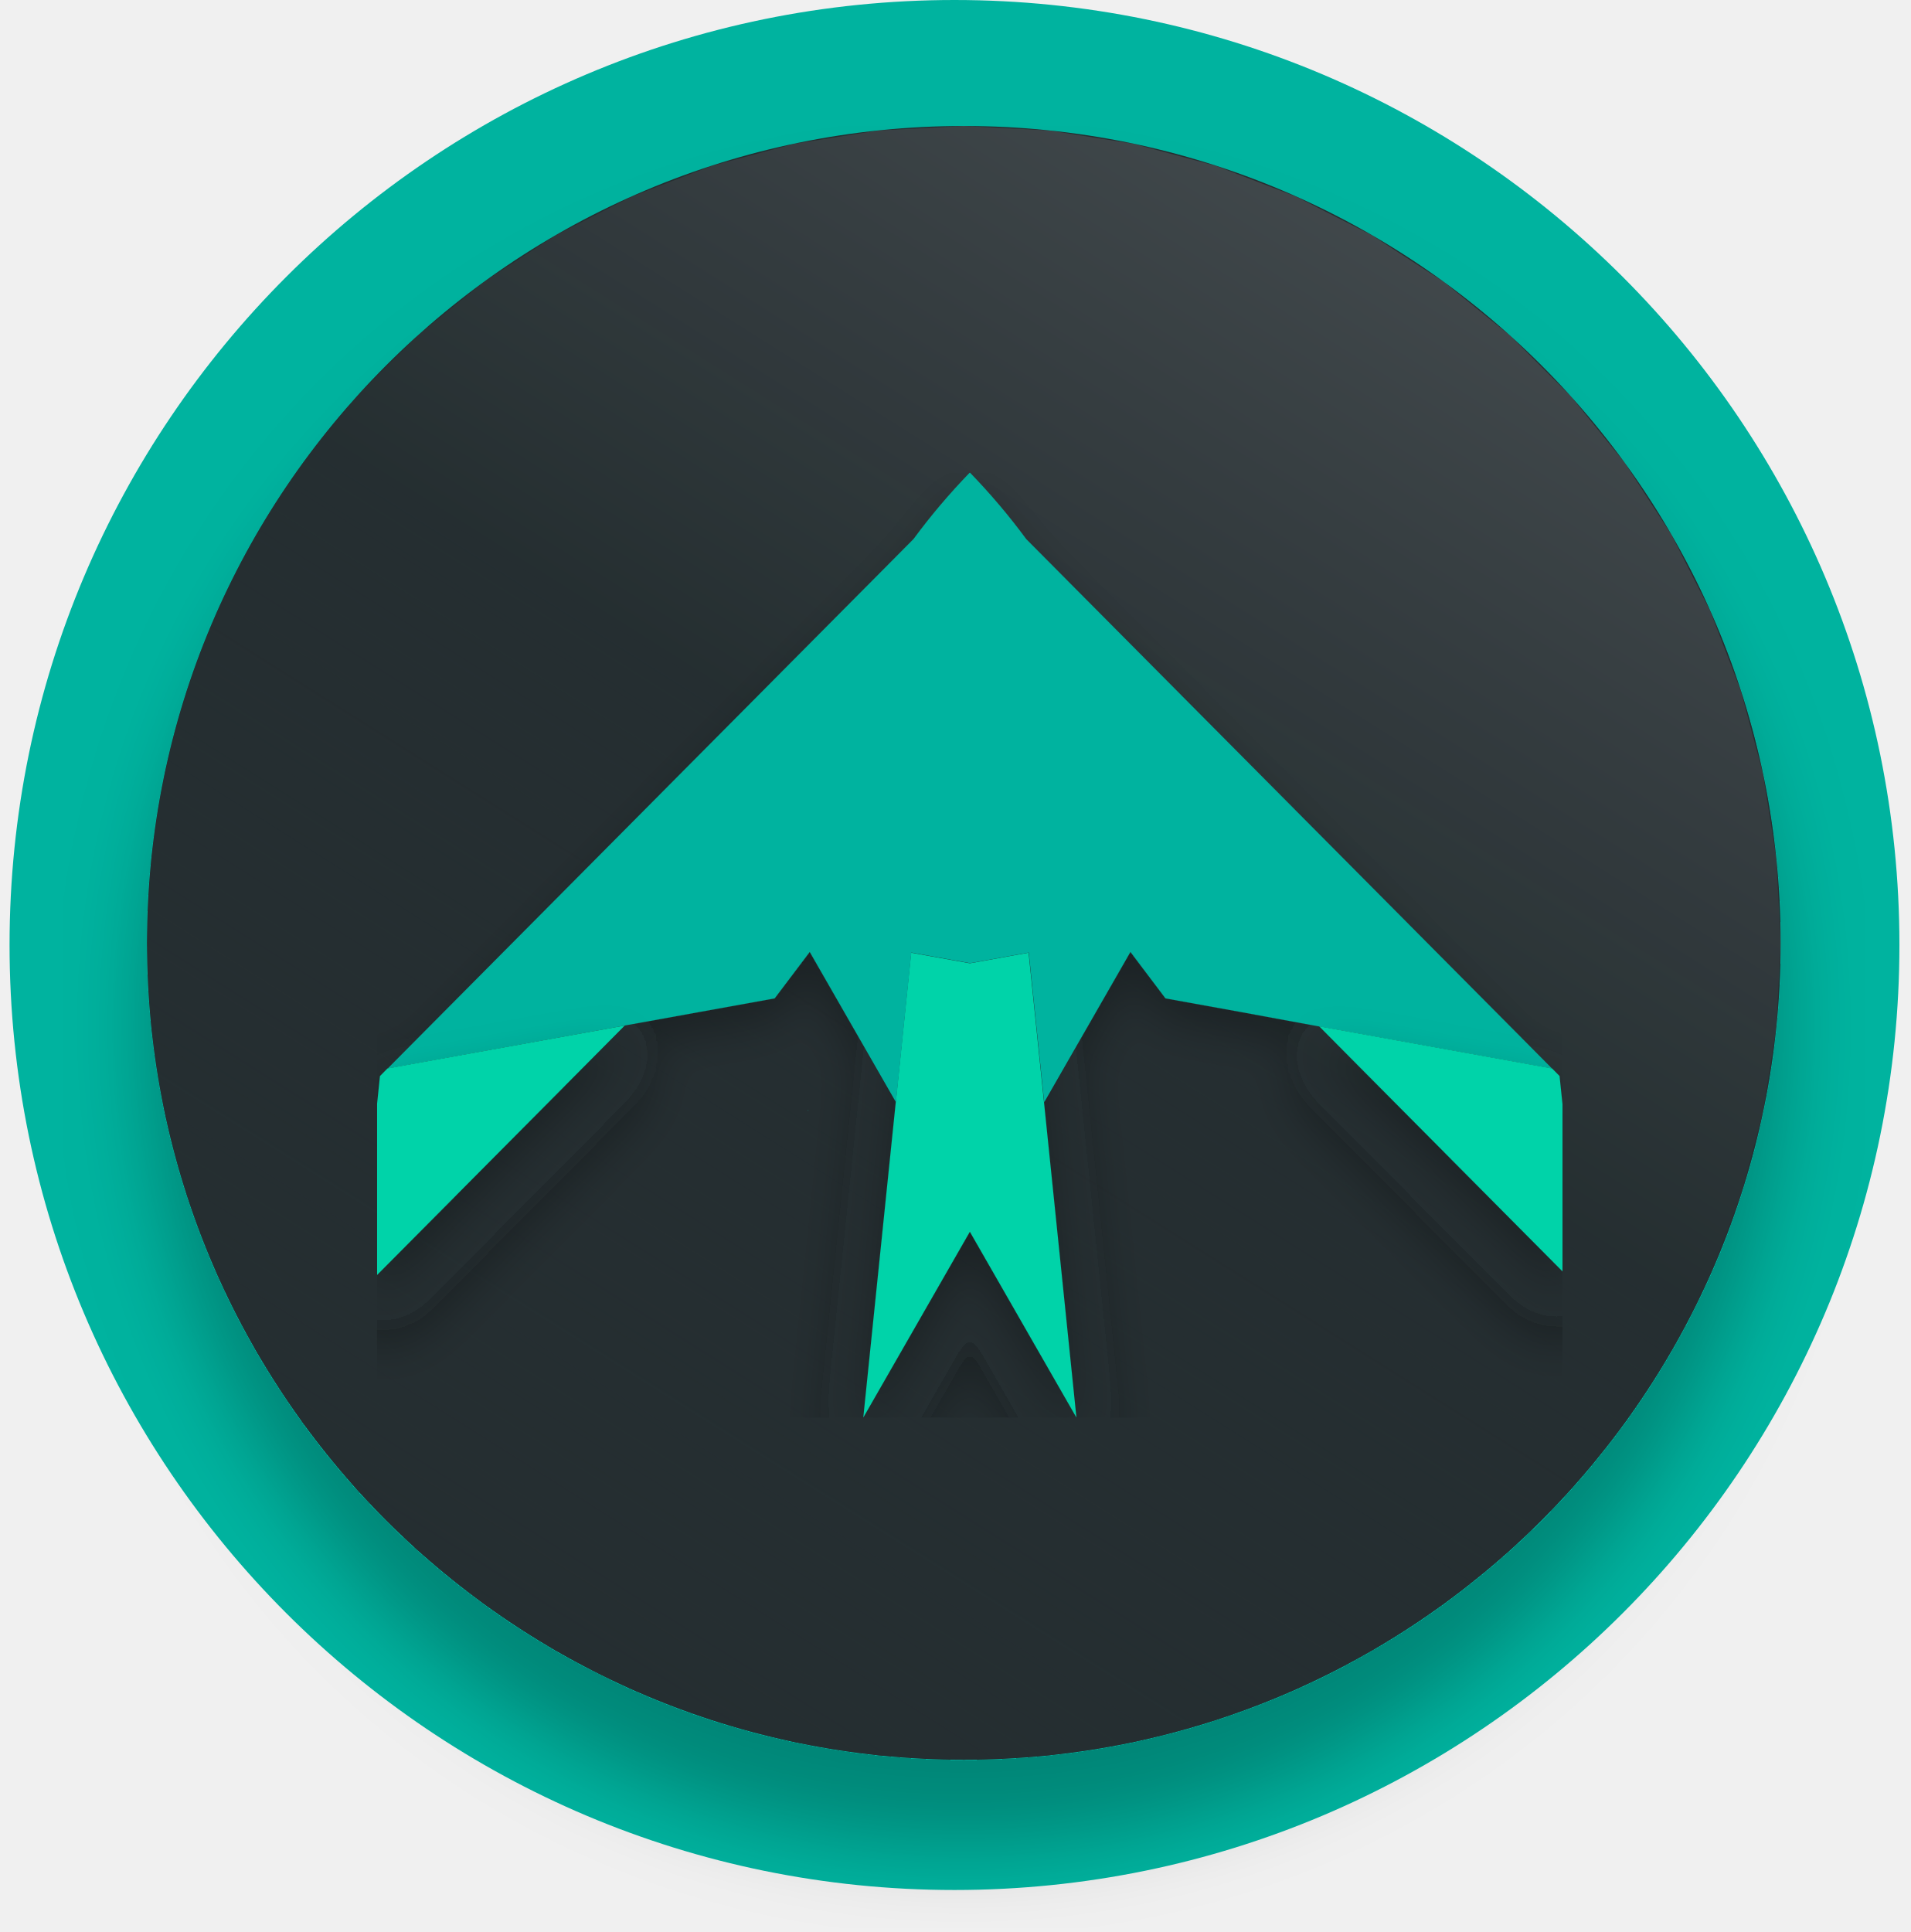
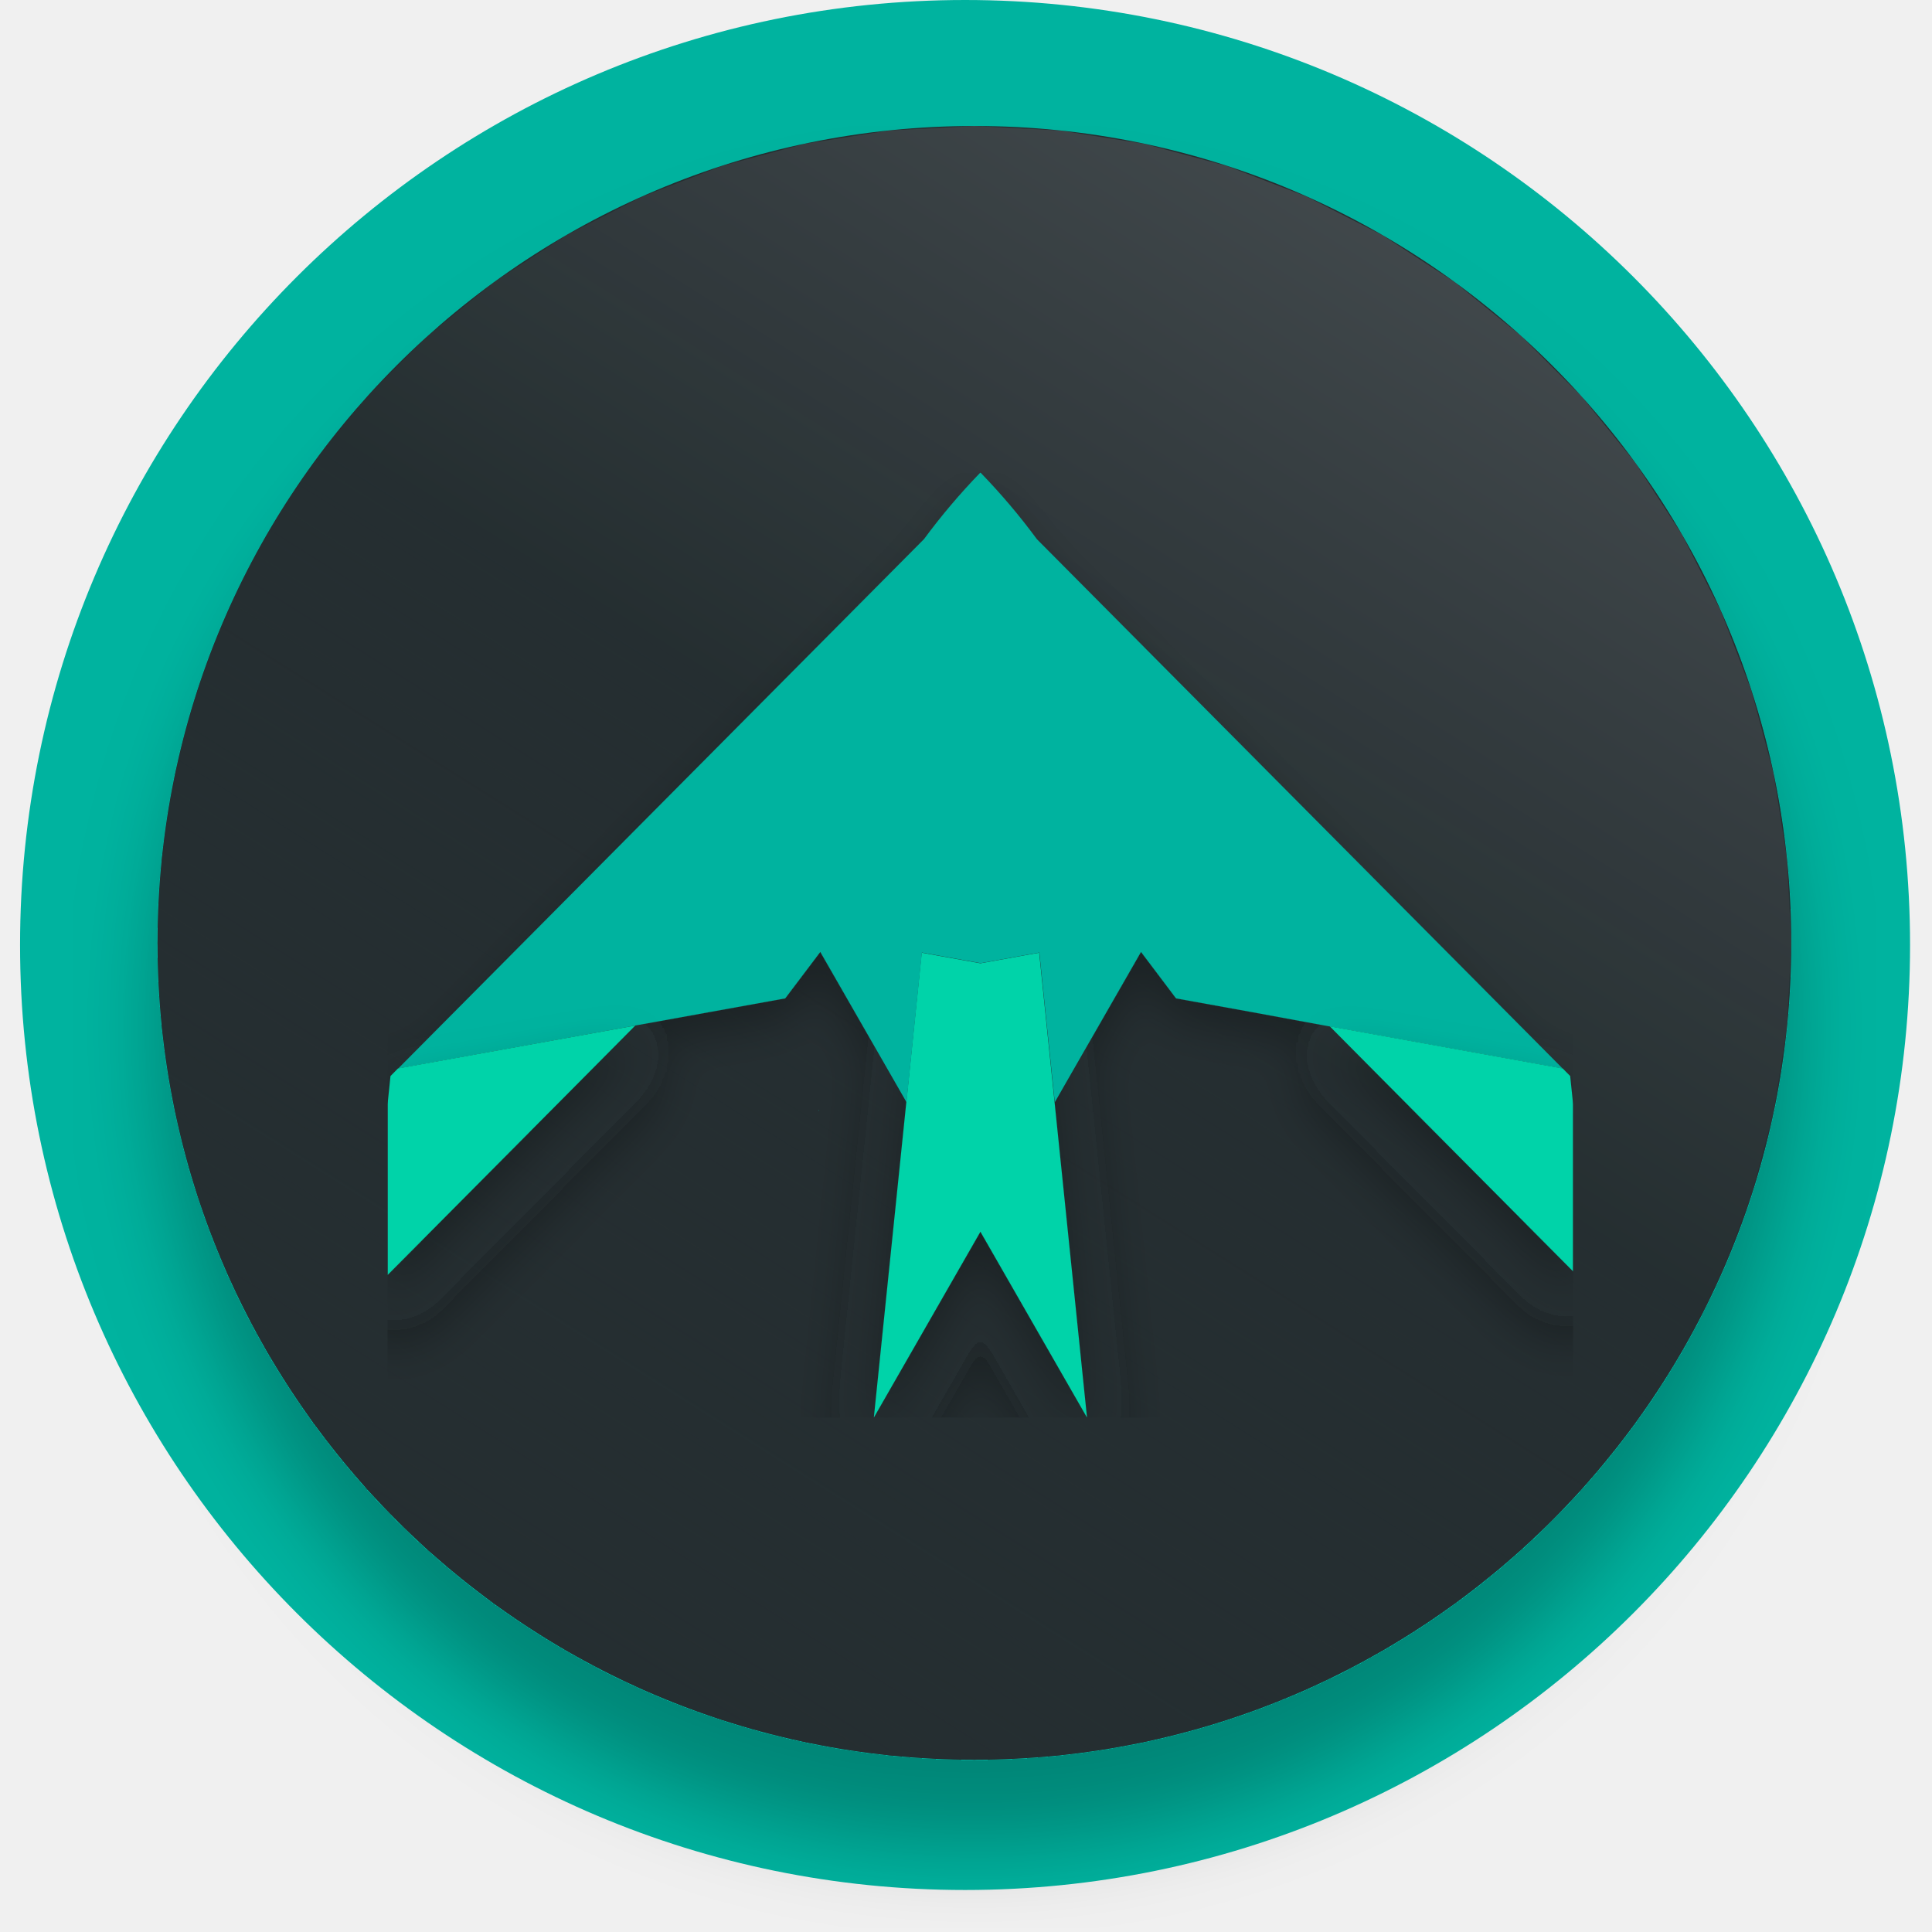
- <svg xmlns="http://www.w3.org/2000/svg" width="91" height="92" viewBox="0 0 91 92" fill="none">
+ <svg xmlns="http://www.w3.org/2000/svg" width="90" height="90" viewBox="0 0 91 92" fill="none">
  <circle cx="45.455" cy="45" r="45" fill="#00B39F" />
  <g filter="url(#filter0_d_16047_38563)">
    <circle cx="45.9" cy="44.9" r="38.9" fill="#252E31" />
  </g>
  <path d="M45.9 6L49.966 6.213L53.988 6.85L57.921 7.904L61.722 9.363L65.35 11.212L68.765 13.429L71.929 15.992L74.808 18.871L77.371 22.035L79.588 25.45L81.437 29.078L82.896 32.879L83.95 36.812L84.587 40.834L84.8 44.9L84.587 48.966L83.95 52.988L82.896 56.921L81.437 60.722L79.588 64.35L77.371 67.765L74.808 70.929L71.929 73.808L68.765 76.371L65.35 78.588L61.722 80.437L57.921 81.896L53.988 82.95L49.966 83.587L45.9 83.8L41.834 83.587L37.812 82.95L33.879 81.896L30.078 80.437L26.45 78.588L23.035 76.371L19.871 73.808L16.992 70.929L14.429 67.765L12.212 64.35L10.363 60.722L8.904 56.921L7.85 52.988L7.213 48.966L7 44.9L7.213 40.834L7.85 36.812L8.904 32.879L10.363 29.078L12.212 25.45L14.429 22.035L16.992 18.871L19.871 15.992L23.035 13.429L26.45 11.212L30.078 9.363L33.879 7.904L37.812 6.85L41.834 6.213L45.9 6Z" fill="url(#paint0_linear_16047_38563)" />
  <g clip-path="url(#clip0_16047_38563)" filter="url(#filter1_d_16047_38563)">
    <g filter="url(#filter2_d_16047_38563)">
      <path d="M48.221 45.504L46.187 45.872L44.319 45.535L43.391 45.367L42.658 52.496L41.112 67.503L46.187 58.652L51.262 67.503L49.718 52.496L48.983 45.367L48.221 45.504Z" fill="#00D3A9" />
    </g>
    <path d="M74.27 51.243L48.874 25.674C48.056 24.564 47.163 23.51 46.203 22.518L46.187 22.5L46.17 22.518C45.212 23.509 44.32 24.562 43.502 25.671L18.462 50.881L29.753 48.835L29.815 48.823L33.315 48.189L36.891 47.542L38.562 45.329L42.668 52.488L43.401 45.36L44.329 45.528L46.197 45.865L48.229 45.497L48.993 45.36L49.728 52.488L53.834 45.329L55.503 47.542L59.157 48.203L62.708 48.858L62.821 48.878L73.907 50.883L74.27 51.243ZM49.623 45.147C49.623 45.18 49.633 45.213 49.638 45.245C49.633 45.205 49.627 45.18 49.623 45.147Z" fill="#00B39F" />
    <path d="M50.955 45.525L51.044 45.596L51.009 45.5L50.955 45.525Z" fill="#00B39F" />
    <path d="M38.486 52.859C38.48 52.874 38.475 52.889 38.472 52.905L38.49 52.884L38.502 52.873L38.486 52.859Z" fill="#00B39F" />
    <g filter="url(#filter3_d_16047_38563)">
      <path d="M74.27 51.242V51.239L73.913 50.88L62.83 48.875H62.825L74.41 60.542V52.586L74.27 51.242Z" fill="#00D3A9" />
    </g>
    <g filter="url(#filter4_d_16047_38563)">
      <path d="M18.462 50.877L18.452 50.879L18.095 51.241L17.955 52.585V60.716L29.747 48.84L29.749 48.836L18.462 50.877Z" fill="#00D3A9" />
    </g>
  </g>
  <defs>
    <filter id="filter0_d_16047_38563" x="3" y="6" width="85.8" height="85.797" filterUnits="userSpaceOnUse" color-interpolation-filters="sRGB">
      <feFlood flood-opacity="0" result="BackgroundImageFix" />
      <feColorMatrix in="SourceAlpha" type="matrix" values="0 0 0 0 0 0 0 0 0 0 0 0 0 0 0 0 0 0 127 0" result="hardAlpha" />
      <feOffset dy="4" />
      <feGaussianBlur stdDeviation="2" />
      <feComposite in2="hardAlpha" operator="out" />
      <feColorMatrix type="matrix" values="0 0 0 0 0 0 0 0 0 0 0 0 0 0 0 0 0 0 0.25 0" />
      <feBlend mode="normal" in2="BackgroundImageFix" result="effect1_dropShadow_16047_38563" />
      <feBlend mode="normal" in="SourceGraphic" in2="effect1_dropShadow_16047_38563" result="shape" />
    </filter>
    <filter id="filter1_d_16047_38563" x="15.955" y="21.5" width="60.455" height="49" filterUnits="userSpaceOnUse" color-interpolation-filters="sRGB">
      <feFlood flood-opacity="0" result="BackgroundImageFix" />
      <feColorMatrix in="SourceAlpha" type="matrix" values="0 0 0 0 0 0 0 0 0 0 0 0 0 0 0 0 0 0 127 0" result="hardAlpha" />
      <feOffset dy="1" />
      <feGaussianBlur stdDeviation="1" />
      <feComposite in2="hardAlpha" operator="out" />
      <feColorMatrix type="matrix" values="0 0 0 0 0 0 0 0 0 0 0 0 0 0 0 0 0 0 0.25 0" />
      <feBlend mode="normal" in2="BackgroundImageFix" result="effect1_dropShadow_16047_38563" />
      <feBlend mode="normal" in="SourceGraphic" in2="effect1_dropShadow_16047_38563" result="shape" />
    </filter>
    <filter id="filter2_d_16047_38563" x="39.112" y="44.367" width="14.149" height="26.133" filterUnits="userSpaceOnUse" color-interpolation-filters="sRGB">
      <feFlood flood-opacity="0" result="BackgroundImageFix" />
      <feColorMatrix in="SourceAlpha" type="matrix" values="0 0 0 0 0 0 0 0 0 0 0 0 0 0 0 0 0 0 127 0" result="hardAlpha" />
      <feOffset dy="1" />
      <feGaussianBlur stdDeviation="1" />
      <feComposite in2="hardAlpha" operator="out" />
      <feColorMatrix type="matrix" values="0 0 0 0 0 0 0 0 0 0 0 0 0 0 0 0 0 0 0.25 0" />
      <feBlend mode="normal" in2="BackgroundImageFix" result="effect1_dropShadow_16047_38563" />
      <feBlend mode="normal" in="SourceGraphic" in2="effect1_dropShadow_16047_38563" result="shape" />
    </filter>
    <filter id="filter3_d_16047_38563" x="60.825" y="47.875" width="15.585" height="15.664" filterUnits="userSpaceOnUse" color-interpolation-filters="sRGB">
      <feFlood flood-opacity="0" result="BackgroundImageFix" />
      <feColorMatrix in="SourceAlpha" type="matrix" values="0 0 0 0 0 0 0 0 0 0 0 0 0 0 0 0 0 0 127 0" result="hardAlpha" />
      <feOffset dy="1" />
      <feGaussianBlur stdDeviation="1" />
      <feComposite in2="hardAlpha" operator="out" />
      <feColorMatrix type="matrix" values="0 0 0 0 0 0 0 0 0 0 0 0 0 0 0 0 0 0 0.25 0" />
      <feBlend mode="normal" in2="BackgroundImageFix" result="effect1_dropShadow_16047_38563" />
      <feBlend mode="normal" in="SourceGraphic" in2="effect1_dropShadow_16047_38563" result="shape" />
    </filter>
    <filter id="filter4_d_16047_38563" x="15.955" y="47.836" width="15.794" height="15.883" filterUnits="userSpaceOnUse" color-interpolation-filters="sRGB">
      <feFlood flood-opacity="0" result="BackgroundImageFix" />
      <feColorMatrix in="SourceAlpha" type="matrix" values="0 0 0 0 0 0 0 0 0 0 0 0 0 0 0 0 0 0 127 0" result="hardAlpha" />
      <feOffset dy="1" />
      <feGaussianBlur stdDeviation="1" />
      <feComposite in2="hardAlpha" operator="out" />
      <feColorMatrix type="matrix" values="0 0 0 0 0 0 0 0 0 0 0 0 0 0 0 0 0 0 0.25 0" />
      <feBlend mode="normal" in2="BackgroundImageFix" result="effect1_dropShadow_16047_38563" />
      <feBlend mode="normal" in="SourceGraphic" in2="effect1_dropShadow_16047_38563" result="shape" />
    </filter>
    <linearGradient id="paint0_linear_16047_38563" x1="73.552" y1="2.016" x2="21.998" y2="83.8" gradientUnits="userSpaceOnUse">
      <stop stop-color="white" stop-opacity="0.17" />
      <stop offset="0.486" stop-color="#252E31" stop-opacity="0.16" />
      <stop offset="1" stop-color="#252E31" />
    </linearGradient>
    <clipPath id="clip0_16047_38563">
      <rect width="56.455" height="45" fill="white" transform="translate(17.9553 22.5)" />
    </clipPath>
  </defs>
</svg>
